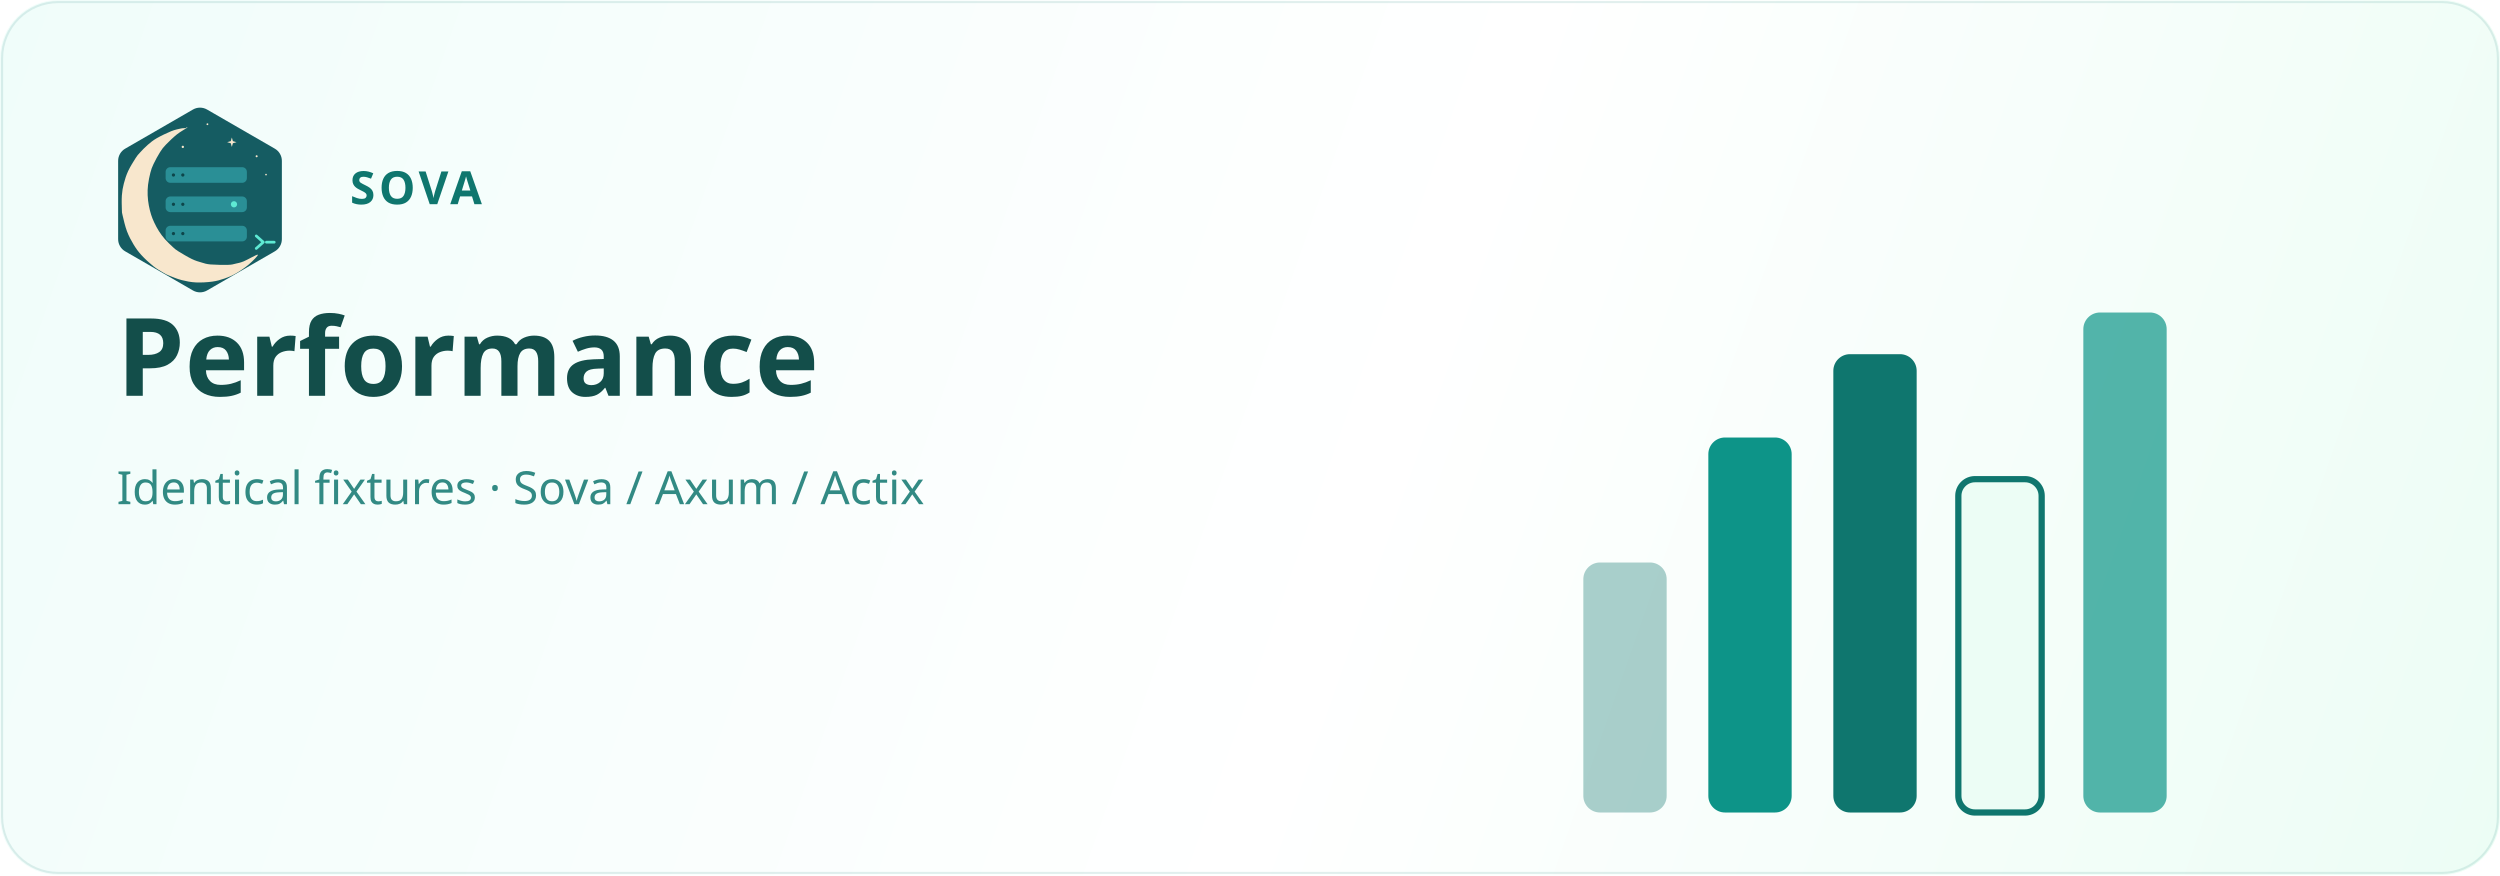
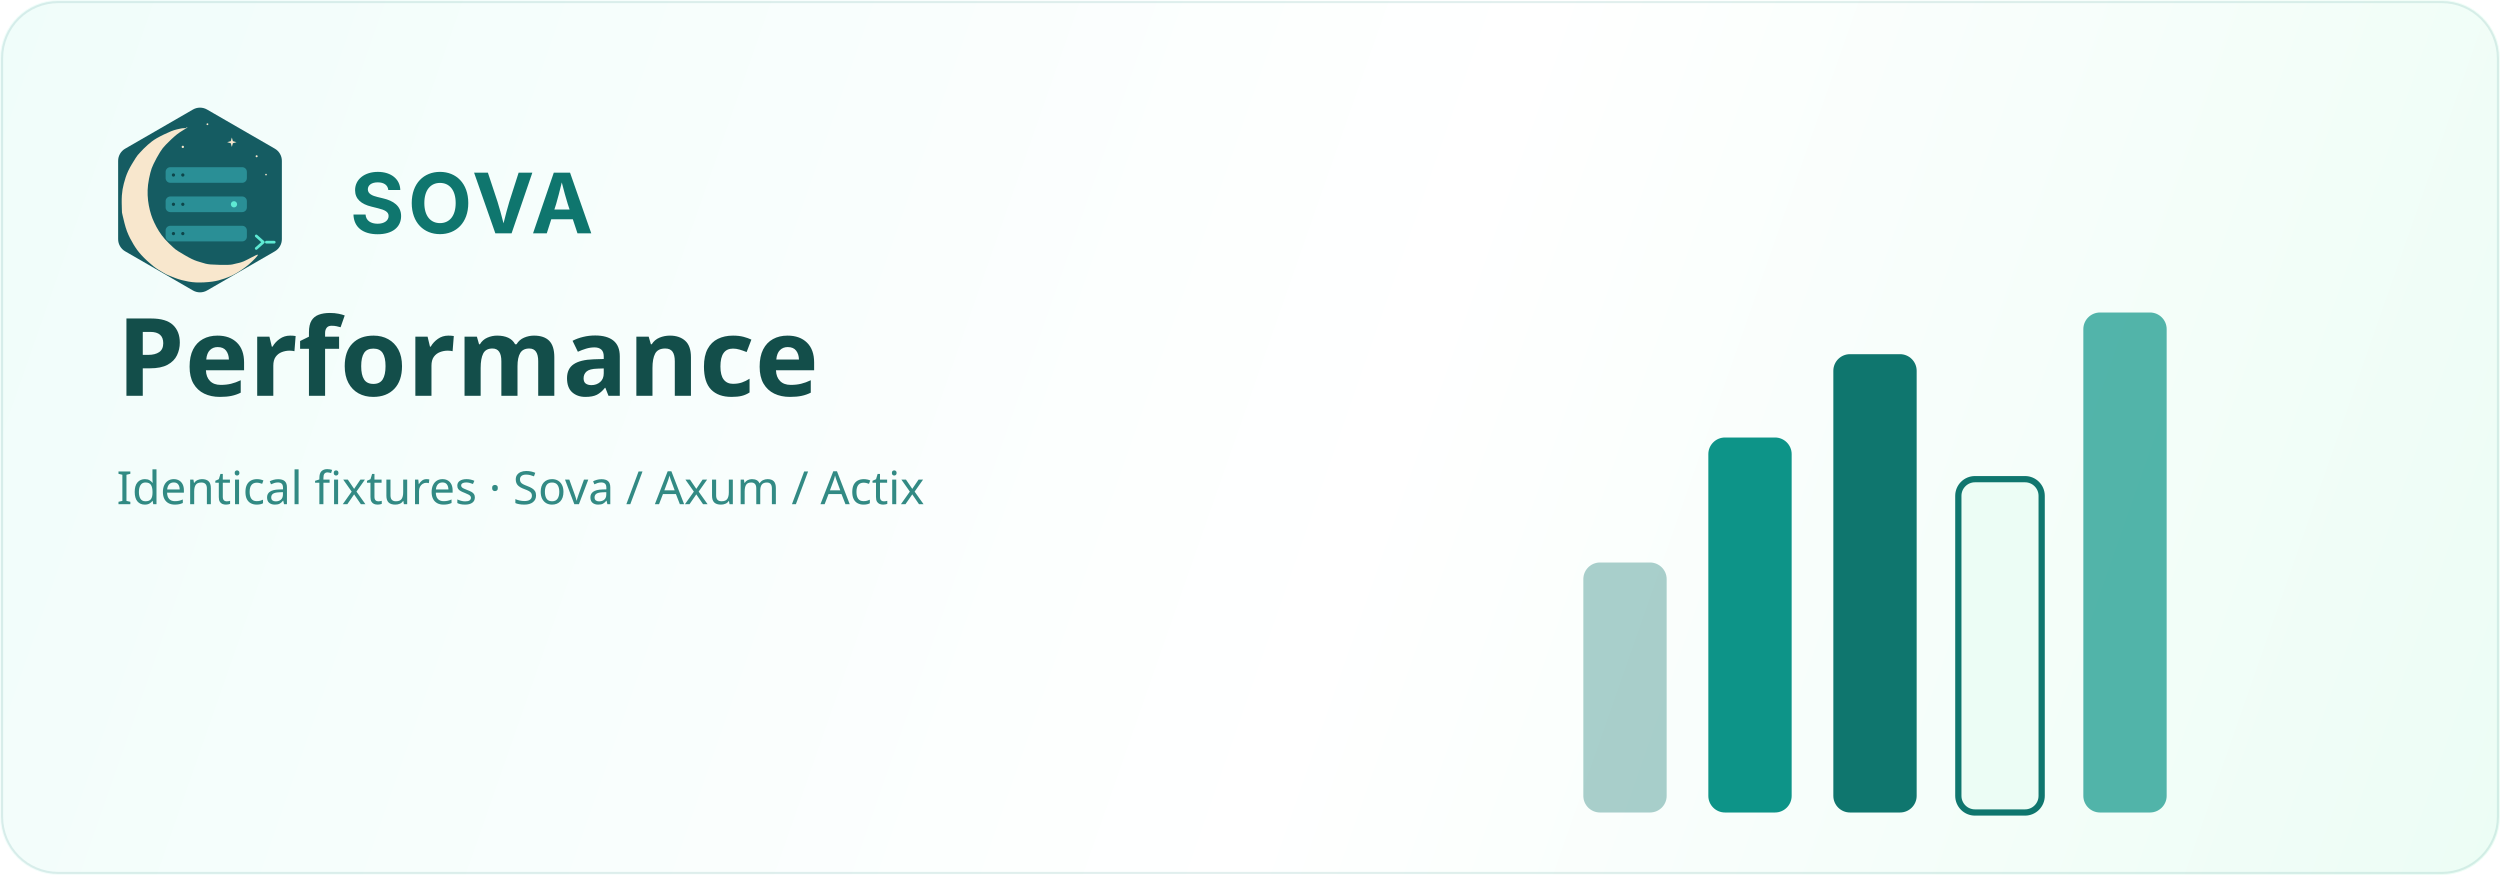
<svg xmlns="http://www.w3.org/2000/svg" width="1200" height="420" viewBox="0 0 1200 420" fill="none">
  <defs>
    <linearGradient id="bg" x1="0" y1="0" x2="1200" y2="420" gradientUnits="userSpaceOnUse">
      <stop stop-color="#f0fdfa" />
      <stop offset="0.55" stop-color="#ffffff" />
      <stop offset="1" stop-color="#ecfdf5" />
    </linearGradient>
  </defs>
  <rect width="1200" height="420" rx="28" fill="url(#bg)" />
  <rect x="1" y="1" width="1198" height="418" rx="27" stroke="#0f766e" stroke-opacity="0.12" />
  <g transform="translate(48,48) scale(0.1875)" aria-hidden="true">
    <path fill="#155c62" d="M238.00 24.39 A36.00 36.00 0 0 1 274.00 24.39 L447.58 124.61 A36.00 36.00 0 0 1 465.58 155.78 L465.58 356.22 A36.00 36.00 0 0 1 447.58 387.39 L274.00 487.61 A36.00 36.00 0 0 1 238.00 487.61 L64.42 387.39 A36.00 36.00 0 0 1 46.42 356.22 L46.42 155.78 A36.00 36.00 0 0 1 64.42 124.61 Z" />
    <path fill="#f8e7cd" d="M220.00 71.00 C220.67 70.83 226.83 68.17 223.00 71.00 C219.17 73.83 206.00 80.83 197.00 88.00 C188.00 95.17 176.17 106.50 169.00 114.00 C161.83 121.50 159.33 124.67 154.00 133.00 C148.67 141.33 141.17 155.17 137.00 164.00 C132.83 172.83 131.33 177.17 129.00 186.00 C126.67 194.83 124.17 207.33 123.00 217.00 C121.83 226.67 121.67 235.17 122.00 244.00 C122.33 252.83 123.50 261.67 125.00 270.00 C126.50 278.33 128.67 286.67 131.00 294.00 C133.33 301.33 135.67 307.00 139.00 314.00 C142.33 321.00 146.50 329.00 151.00 336.00 C155.50 343.00 160.17 349.33 166.00 356.00 C171.83 362.67 180.33 370.83 186.00 376.00 C191.67 381.17 191.83 381.83 200.00 387.00 C208.17 392.17 225.00 402.17 235.00 407.00 C245.00 411.83 252.00 413.67 260.00 416.00 C268.00 418.33 271.67 420.00 283.00 421.00 C294.33 422.00 317.33 422.33 328.00 422.00 C338.67 421.67 340.33 420.50 347.00 419.00 C353.67 417.50 358.50 416.83 368.00 413.00 C377.50 409.17 401.83 394.67 404.00 396.00 C406.17 397.33 390.33 413.00 381.00 421.00 C371.67 429.00 358.33 438.00 348.00 444.00 C337.67 450.00 329.17 453.50 319.00 457.00 C308.83 460.50 299.33 463.33 287.00 465.00 C274.67 466.67 258.00 467.67 245.00 467.00 C232.00 466.33 220.17 463.83 209.00 461.00 C197.83 458.17 185.83 453.17 178.00 450.00 C170.17 446.83 169.00 446.17 162.00 442.00 C155.00 437.83 145.33 432.50 136.00 425.00 C126.67 417.50 114.33 406.17 106.00 397.00 C97.67 387.83 92.17 380.17 86.00 370.00 C79.83 359.83 73.67 348.33 69.00 336.00 C64.33 323.67 60.17 305.17 58.00 296.00 C55.83 286.83 56.33 289.67 56.00 281.00 C55.67 272.33 55.17 255.17 56.00 244.00 C56.83 232.83 58.33 224.33 61.00 214.00 C63.67 203.67 67.00 192.83 72.00 182.00 C77.00 171.17 86.00 156.83 91.00 149.00 C96.00 141.17 96.83 140.67 102.00 135.00 C107.17 129.33 114.83 121.17 122.00 115.00 C129.17 108.83 135.00 103.83 145.00 98.00 C155.00 92.17 171.67 84.17 182.00 80.00 C192.33 75.83 200.83 74.33 207.00 73.00 C213.17 71.67 216.83 72.33 219.00 72.00 C221.17 71.67 219.33 71.17 220.00 71.00 Z" />
    <circle cx="275" cy="62" r="2.4" fill="#f8e7cd" />
    <circle cx="212" cy="120" r="3" fill="#f8e7cd" />
    <circle cx="401" cy="144" r="2.6" fill="#f8e7cd" />
    <circle cx="425" cy="191" r="2.2" fill="#f8e7cd" />
    <path fill="#f8e7cd" d="M337.5 96.0L340.2 105.3L349.5 108.0L340.2 110.7L337.5 120.0L334.8 110.7L325.5 108.0L334.8 105.3Z" />
    <rect x="168" y="172" width="208" height="40" rx="12" fill="#2a8f96" />
    <rect x="168" y="247" width="208" height="40" rx="12" fill="#2a8f96" />
    <rect x="168" y="322" width="208" height="40" rx="12" fill="#2a8f96" />
    <circle cx="188" cy="192" r="4.2" fill="#0d454a" />
    <circle cx="212" cy="192" r="4.2" fill="#0d454a" />
    <circle cx="188" cy="267" r="4.2" fill="#0d454a" />
    <circle cx="212" cy="267" r="4.2" fill="#0d454a" />
    <circle cx="188" cy="342" r="4.2" fill="#0d454a" />
    <circle cx="212" cy="342" r="4.2" fill="#0d454a" />
    <circle cx="343" cy="267" r="8" fill="#5eead4" />
    <path fill="none" stroke="#5eead4" stroke-width="7" stroke-linecap="round" stroke-linejoin="round" d="M400 348l18 16-18 16" />
    <path fill="none" stroke="#5eead4" stroke-width="7" stroke-linecap="round" d="M426 364h20" />
  </g>
-   <text x="168" y="98" fill="#0f766e" font-family="ui-sans-serif,system-ui,sans-serif" font-size="22" font-weight="700" letter-spacing="0.08em">SOVA</text>
+   <text x="168" y="112" fill="#0f766e" font-family="ui-sans-serif, system-ui, -apple-system, Segoe UI, sans-serif" font-size="40" font-weight="750" letter-spacing="0.04em">SOVA</text>
  <text x="56" y="190" fill="#134e4a" font-family="ui-sans-serif,system-ui,sans-serif" font-size="52" font-weight="750">Performance</text>
  <text x="56" y="242" fill="#0f766e" font-family="ui-sans-serif,system-ui,sans-serif" font-size="22" font-weight="500" opacity="0.85">Identical fixtures · Sova / Axum / Actix</text>
  <g transform="translate(720,90)">
    <rect x="40" y="180" width="40" height="120" rx="8" fill="#0f766e" opacity="0.35" />
    <rect x="100" y="120" width="40" height="180" rx="8" fill="#0d9488" />
    <rect x="160" y="80" width="40" height="220" rx="8" fill="#0f766e" />
    <rect x="220" y="140" width="40" height="160" rx="8" fill="#ecfdf5" stroke="#0f766e" stroke-width="3" />
    <rect x="280" y="60" width="40" height="240" rx="8" fill="#0d9488" opacity="0.7" />
  </g>
</svg>
